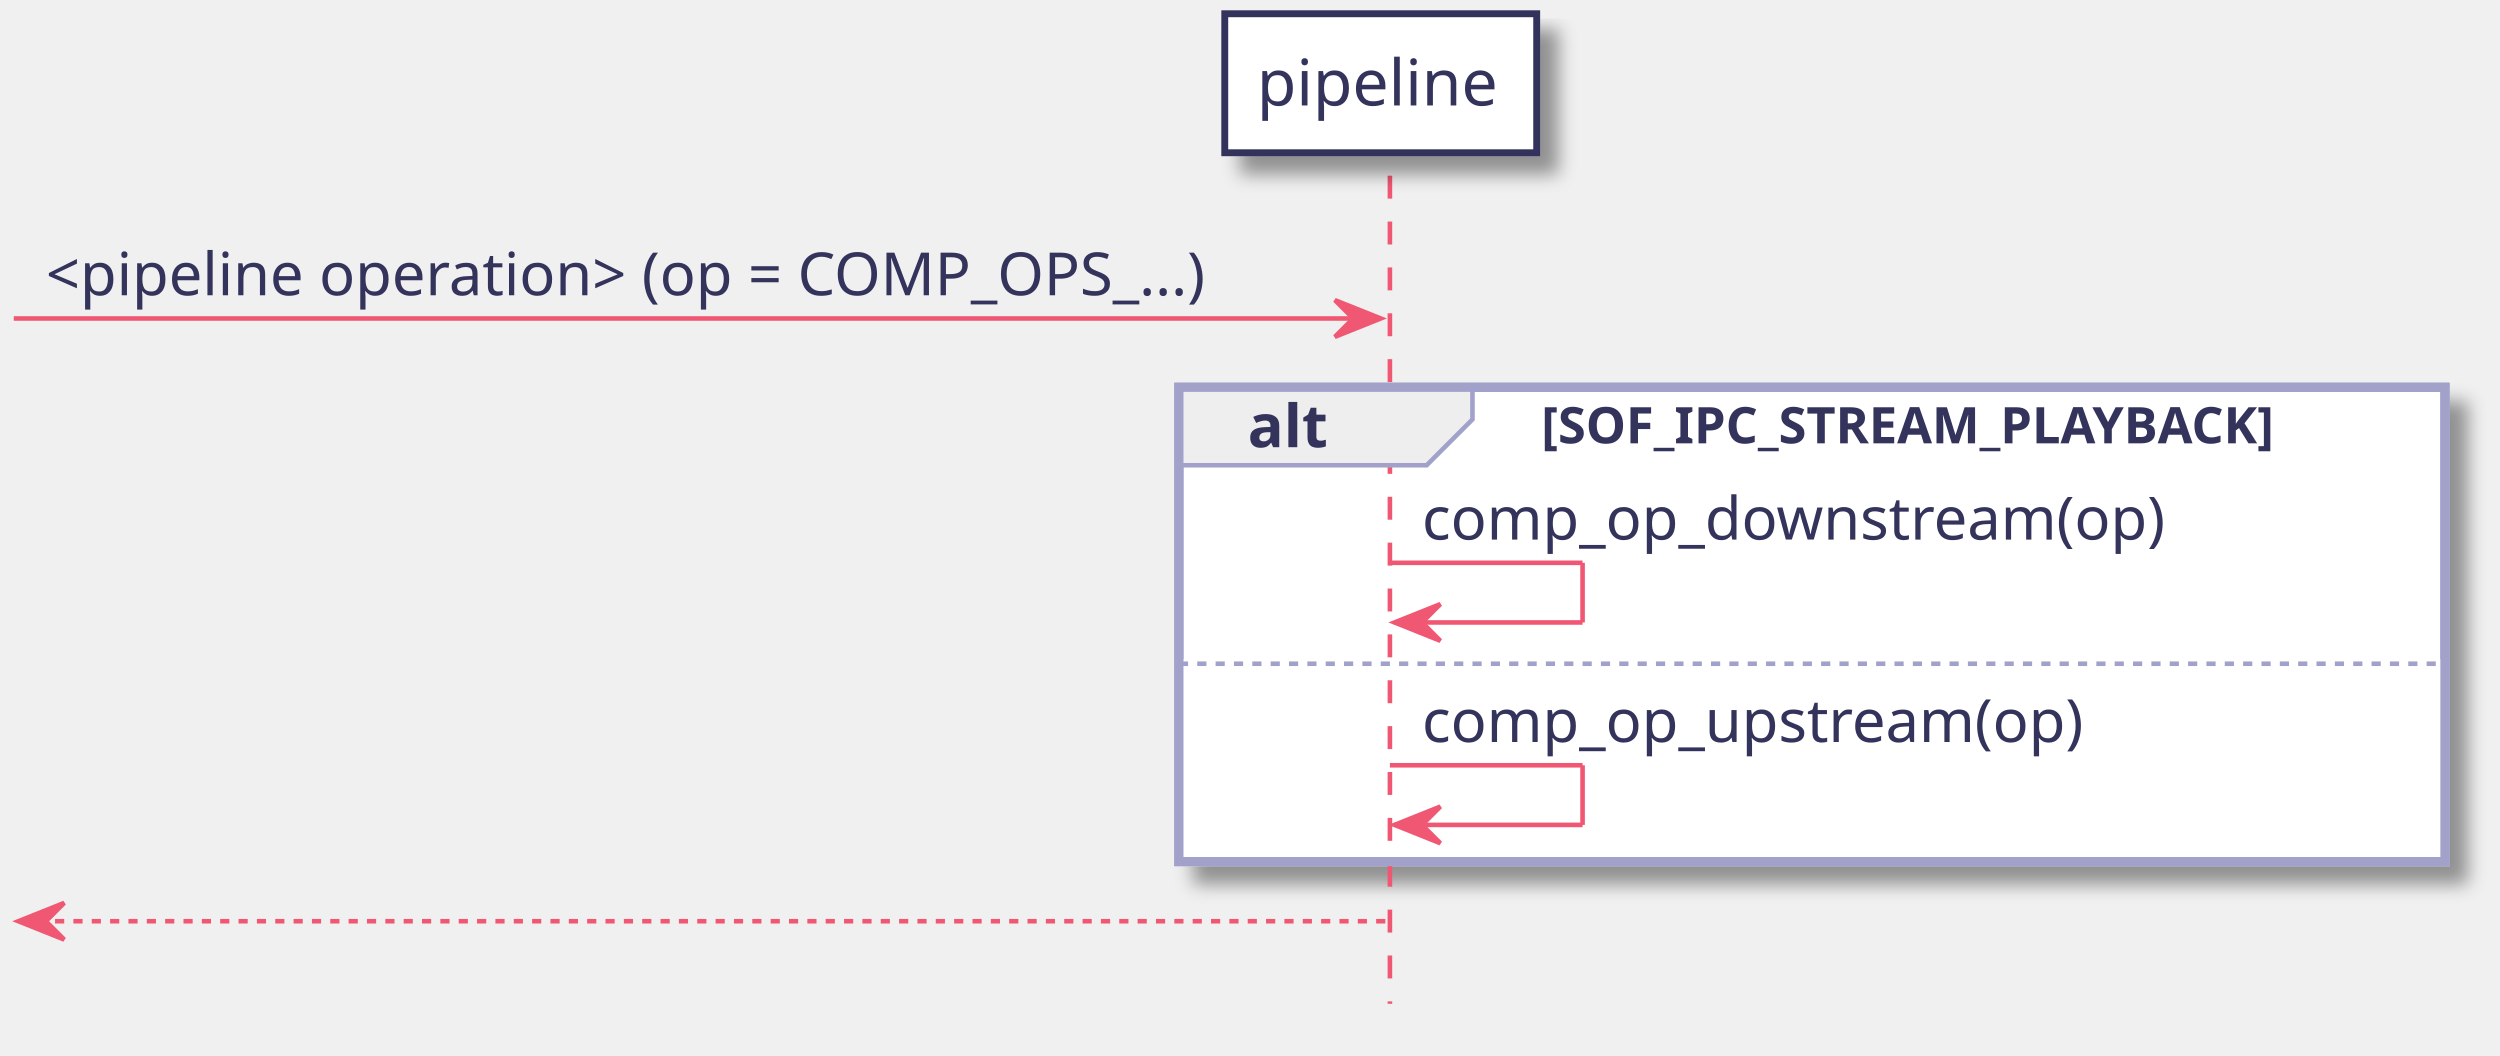
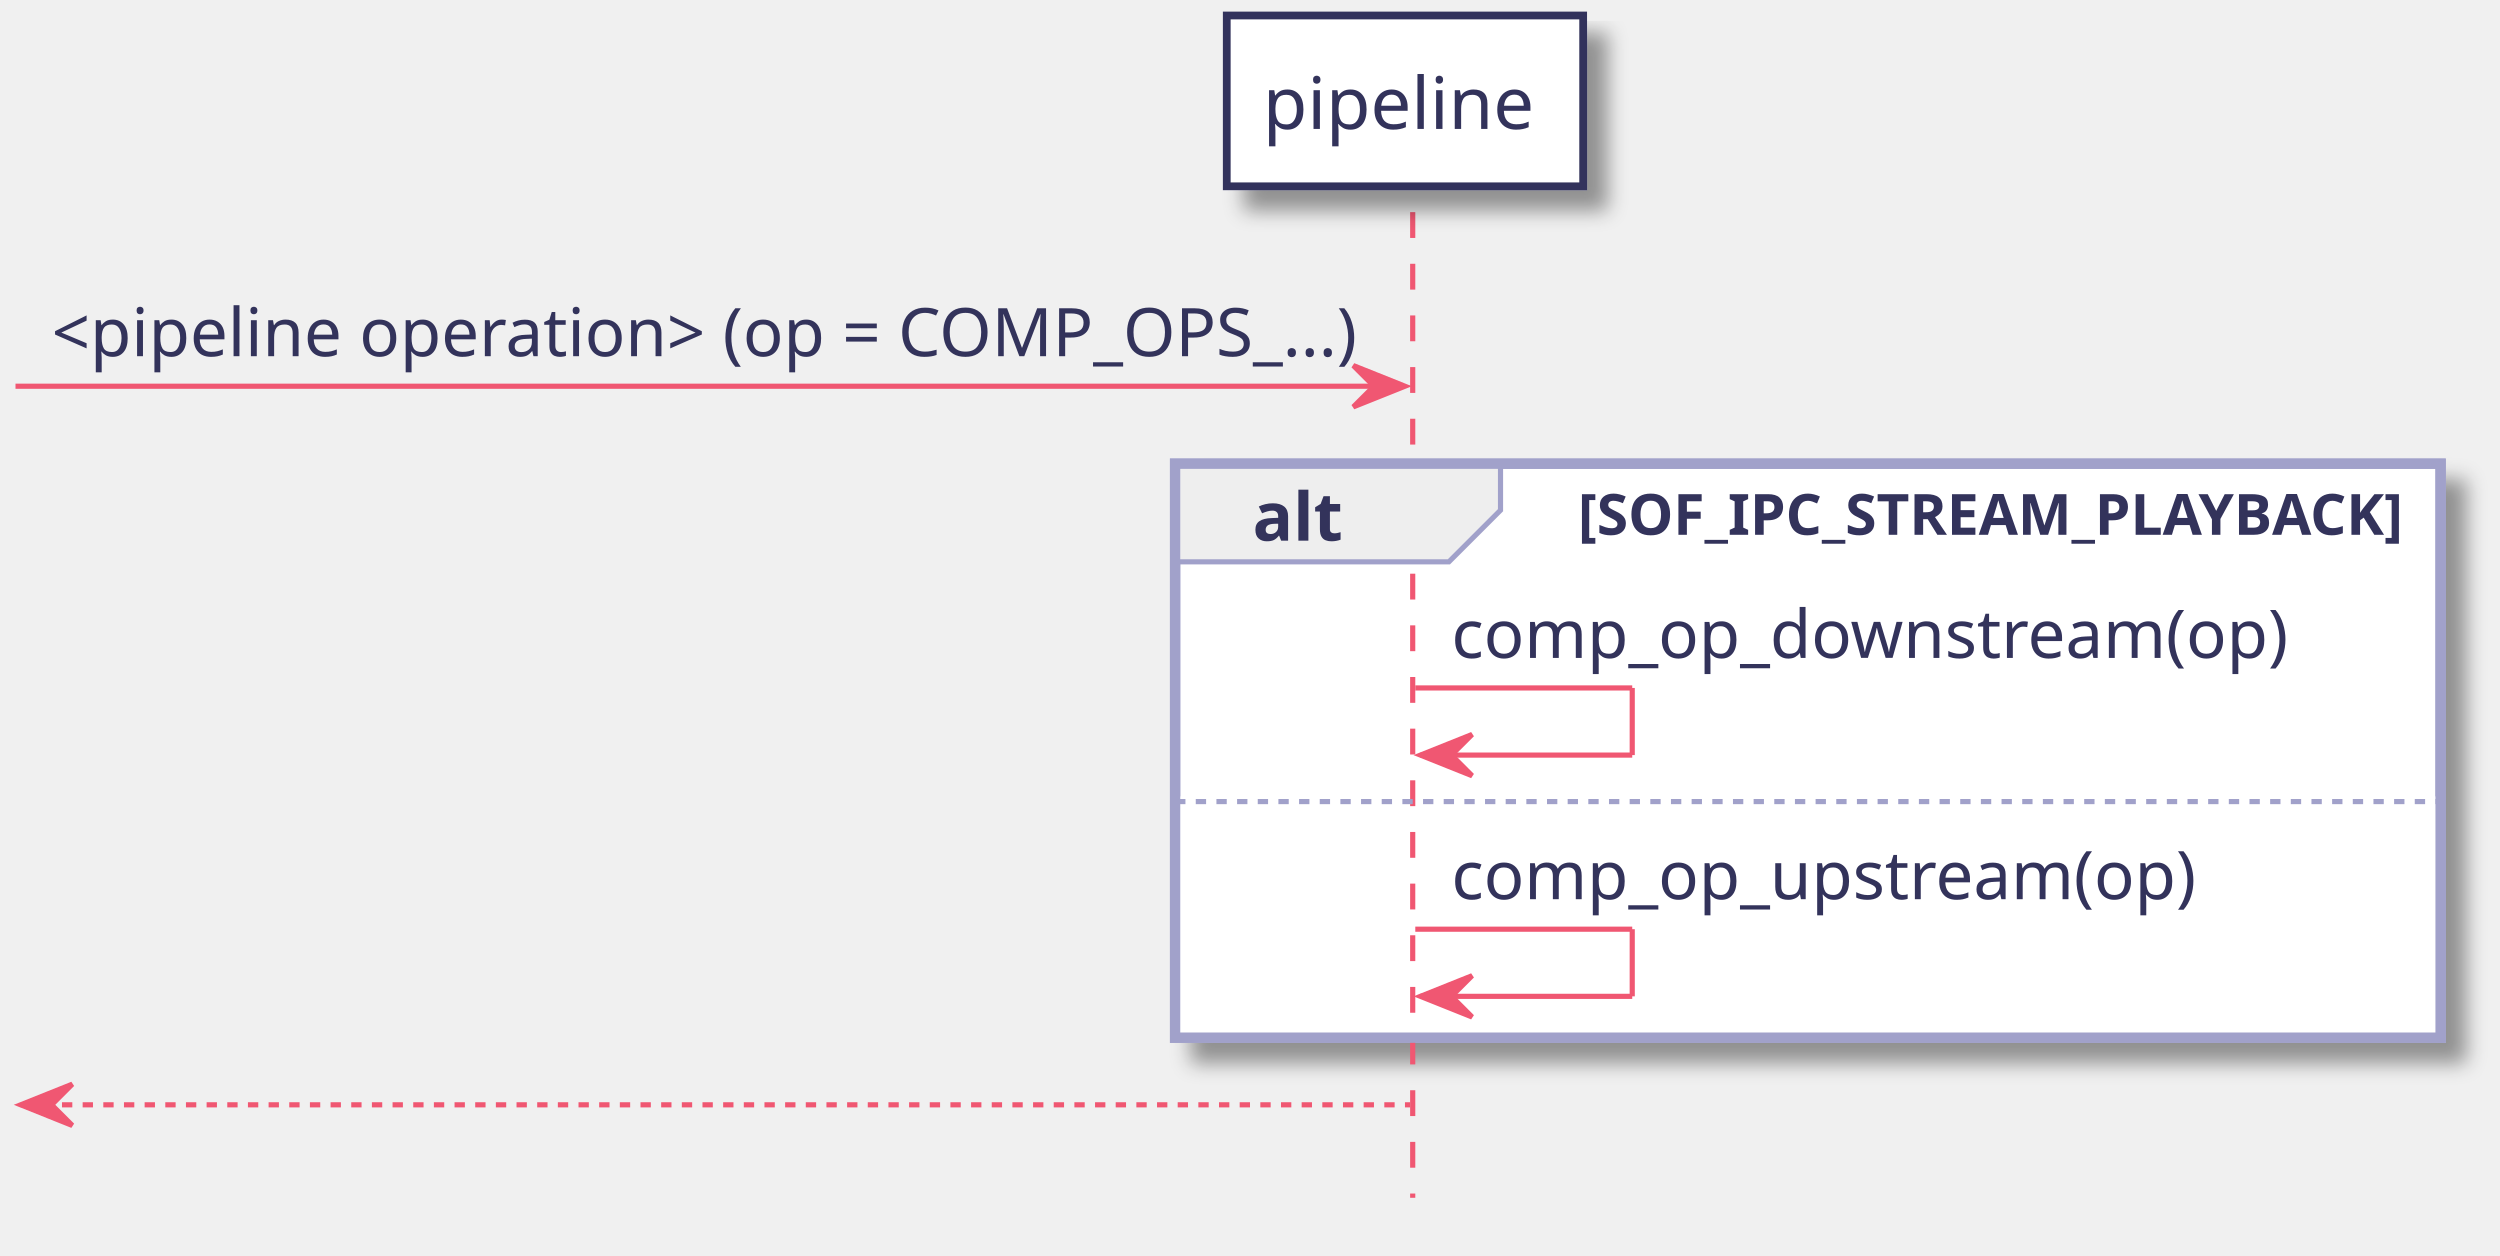
- <svg xmlns="http://www.w3.org/2000/svg" contentScriptType="application/ecmascript" contentStyleType="text/css" height="230px" preserveAspectRatio="none" style="width:545px;height:230px;" version="1.1" viewBox="0 0 545 230" width="545px" zoomAndPan="magnify">
+ <svg xmlns="http://www.w3.org/2000/svg" contentScriptType="application/ecmascript" contentStyleType="text/css" height="243px" preserveAspectRatio="none" style="width:484px;height:243px;" version="1.1" viewBox="0 0 484 243" width="484px" zoomAndPan="magnify">
  <defs>
    <filter height="300%" id="ftar39154pv0m" width="300%" x="-1" y="-1">
      <feGaussianBlur result="blurOut" stdDeviation="2.0" />
      <feColorMatrix in="blurOut" result="blurOut2" type="matrix" values="0 0 0 0 0 0 0 0 0 0 0 0 0 0 0 0 0 0 .4 0" />
      <feOffset dx="4.0" dy="4.0" in="blurOut2" result="blurOut3" />
      <feBlend in="SourceGraphic" in2="blurOut3" mode="normal" />
    </filter>
  </defs>
  <g>
-     <rect fill="#FFFFFF" filter="url(#ftar39154pv0m)" height="103.398" style="stroke: #A1A1CA; stroke-width: 2.0;" width="276" x="257" y="84.43" />
-     <rect fill="#FFFFFF" height="44.133" style="stroke: none; stroke-width: 1.0;" width="276" x="257" y="143.695" />
-     <line style="stroke: #F05772; stroke-width: 1.0; stroke-dasharray: 5.0,5.0;" x1="303" x2="303" y1="38.297" y2="218.828" />
-     <rect fill="#FFFFFF" filter="url(#ftar39154pv0m)" height="30.297" style="stroke: #33335B; stroke-width: 1.5;" width="68" x="267" y="3" />
-     <text fill="#33335B" font-family="sans-serif" font-size="14" lengthAdjust="spacingAndGlyphs" textLength="54" x="274" y="22.995">pipeline</text>
-     <polygon fill="#F05772" points="291,65.43,301,69.43,291,73.43,295,69.43" style="stroke: #F05772; stroke-width: 1.0;" />
-     <line style="stroke: #F05772; stroke-width: 1.0;" x1="3" x2="297" y1="69.43" y2="69.43" />
-     <text fill="#33335B" font-family="sans-serif" font-size="13" lengthAdjust="spacingAndGlyphs" textLength="276" x="10" y="64.364">&lt;pipeline operation&gt; (op = COMP_OPS_...)</text>
-     <path d="M257,84.43 L321,84.43 L321,91.43 L311,101.43 L257,101.43 L257,84.43 " fill="#EEEEEE" style="stroke: #A1A1CA; stroke-width: 1.0;" />
-     <rect fill="none" height="103.398" style="stroke: #A1A1CA; stroke-width: 2.0;" width="276" x="257" y="84.43" />
-     <text fill="#33335B" font-family="sans-serif" font-size="13" font-weight="bold" lengthAdjust="spacingAndGlyphs" textLength="19" x="272" y="97.497">alt</text>
-     <text fill="#33335B" font-family="sans-serif" font-size="11" font-weight="bold" lengthAdjust="spacingAndGlyphs" textLength="192" x="336" y="96.64">[SOF_IPC_STREAM_PLAYBACK]</text>
-     <line style="stroke: #F05772; stroke-width: 1.0;" x1="303" x2="345" y1="122.695" y2="122.695" />
-     <line style="stroke: #F05772; stroke-width: 1.0;" x1="345" x2="345" y1="122.695" y2="135.695" />
-     <line style="stroke: #F05772; stroke-width: 1.0;" x1="304" x2="345" y1="135.695" y2="135.695" />
-     <polygon fill="#F05772" points="314,131.695,304,135.695,314,139.695,310,135.695" style="stroke: #F05772; stroke-width: 1.0;" />
-     <text fill="#33335B" font-family="sans-serif" font-size="13" lengthAdjust="spacingAndGlyphs" textLength="171" x="310" y="117.629">comp_op_downstream(op)</text>
-     <line style="stroke: #A1A1CA; stroke-width: 1.0; stroke-dasharray: 2.0,2.0;" x1="257" x2="533" y1="144.695" y2="144.695" />
-     <line style="stroke: #F05772; stroke-width: 1.0;" x1="303" x2="345" y1="166.828" y2="166.828" />
-     <line style="stroke: #F05772; stroke-width: 1.0;" x1="345" x2="345" y1="166.828" y2="179.828" />
-     <line style="stroke: #F05772; stroke-width: 1.0;" x1="304" x2="345" y1="179.828" y2="179.828" />
-     <polygon fill="#F05772" points="314,175.828,304,179.828,314,183.828,310,179.828" style="stroke: #F05772; stroke-width: 1.0;" />
-     <text fill="#33335B" font-family="sans-serif" font-size="13" lengthAdjust="spacingAndGlyphs" textLength="154" x="310" y="161.762">comp_op_upstream(op)</text>
-     <polygon fill="#F05772" points="14,196.828,4,200.828,14,204.828,10,200.828" style="stroke: #F05772; stroke-width: 1.0;" />
-     <line style="stroke: #F05772; stroke-width: 1.0; stroke-dasharray: 2.0,2.0;" x1="8" x2="302" y1="200.828" y2="200.828" />
+     <rect fill="#FFFFFF" filter="url(#ftar39154pv0m)" height="111.118" style="stroke: #A1A1CA; stroke-width: 2.0;" width="245" x="227.5" y="89.774" />
+     <rect fill="#FFFFFF" height="46.706" style="stroke: none; stroke-width: 1.0;" width="245" x="227.5" y="154.186" />
+     <line style="stroke: #F05772; stroke-width: 1.0; stroke-dasharray: 5.0,5.0;" x1="273.5" x2="273.5" y1="41.068" y2="231.892" />
+     <rect fill="#FFFFFF" filter="url(#ftar39154pv0m)" height="33.068" style="stroke: #33335B; stroke-width: 1.5;" width="69" x="237.5" y="3" />
+     <text fill="#33335B" font-family="sans-serif" font-size="14" lengthAdjust="spacingAndGlyphs" textLength="55" x="244.5" y="24.966">pipeline</text>
+     <polygon fill="#F05772" points="262,70.774,272,74.774,262,78.774,266,74.774" style="stroke: #F05772; stroke-width: 1.0;" />
+     <line style="stroke: #F05772; stroke-width: 1.0;" x1="3" x2="268" y1="74.774" y2="74.774" />
+     <text fill="#33335B" font-family="sans-serif" font-size="13" lengthAdjust="spacingAndGlyphs" textLength="247" x="10" y="68.965">&lt;pipeline operation&gt; (op = COMP_OPS_...)</text>
+     <path d="M227.5,89.774 L290.5,89.774 L290.5,98.774 L280.5,108.774 L227.5,108.774 L227.5,89.774 " fill="#EEEEEE" style="stroke: #A1A1CA; stroke-width: 1.0;" />
+     <rect fill="none" height="111.118" style="stroke: #A1A1CA; stroke-width: 2.0;" width="245" x="227.5" y="89.774" />
+     <text fill="#33335B" font-family="sans-serif" font-size="13" font-weight="bold" lengthAdjust="spacingAndGlyphs" textLength="18" x="242.5" y="104.671">alt</text>
+     <text fill="#33335B" font-family="sans-serif" font-size="11" font-weight="bold" lengthAdjust="spacingAndGlyphs" textLength="162" x="305.5" y="103.533">[SOF_IPC_STREAM_PLAYBACK]</text>
+     <line style="stroke: #F05772; stroke-width: 1.0;" x1="274" x2="316" y1="133.186" y2="133.186" />
+     <line style="stroke: #F05772; stroke-width: 1.0;" x1="316" x2="316" y1="133.186" y2="146.186" />
+     <line style="stroke: #F05772; stroke-width: 1.0;" x1="275" x2="316" y1="146.186" y2="146.186" />
+     <polygon fill="#F05772" points="285,142.186,275,146.186,285,150.186,281,146.186" style="stroke: #F05772; stroke-width: 1.0;" />
+     <text fill="#33335B" font-family="sans-serif" font-size="13" lengthAdjust="spacingAndGlyphs" textLength="162" x="281" y="127.377">comp_op_downstream(op)</text>
+     <line style="stroke: #A1A1CA; stroke-width: 1.0; stroke-dasharray: 2.0,2.0;" x1="227.5" x2="472.5" y1="155.186" y2="155.186" />
+     <line style="stroke: #F05772; stroke-width: 1.0;" x1="274" x2="316" y1="179.892" y2="179.892" />
+     <line style="stroke: #F05772; stroke-width: 1.0;" x1="316" x2="316" y1="179.892" y2="192.892" />
+     <line style="stroke: #F05772; stroke-width: 1.0;" x1="275" x2="316" y1="192.892" y2="192.892" />
+     <polygon fill="#F05772" points="285,188.892,275,192.892,285,196.892,281,192.892" style="stroke: #F05772; stroke-width: 1.0;" />
+     <text fill="#33335B" font-family="sans-serif" font-size="13" lengthAdjust="spacingAndGlyphs" textLength="144" x="281" y="174.083">comp_op_upstream(op)</text>
+     <polygon fill="#F05772" points="14,209.892,4,213.892,14,217.892,10,213.892" style="stroke: #F05772; stroke-width: 1.0;" />
+     <line style="stroke: #F05772; stroke-width: 1.0; stroke-dasharray: 2.0,2.0;" x1="8" x2="273" y1="213.892" y2="213.892" />
  </g>
</svg>
